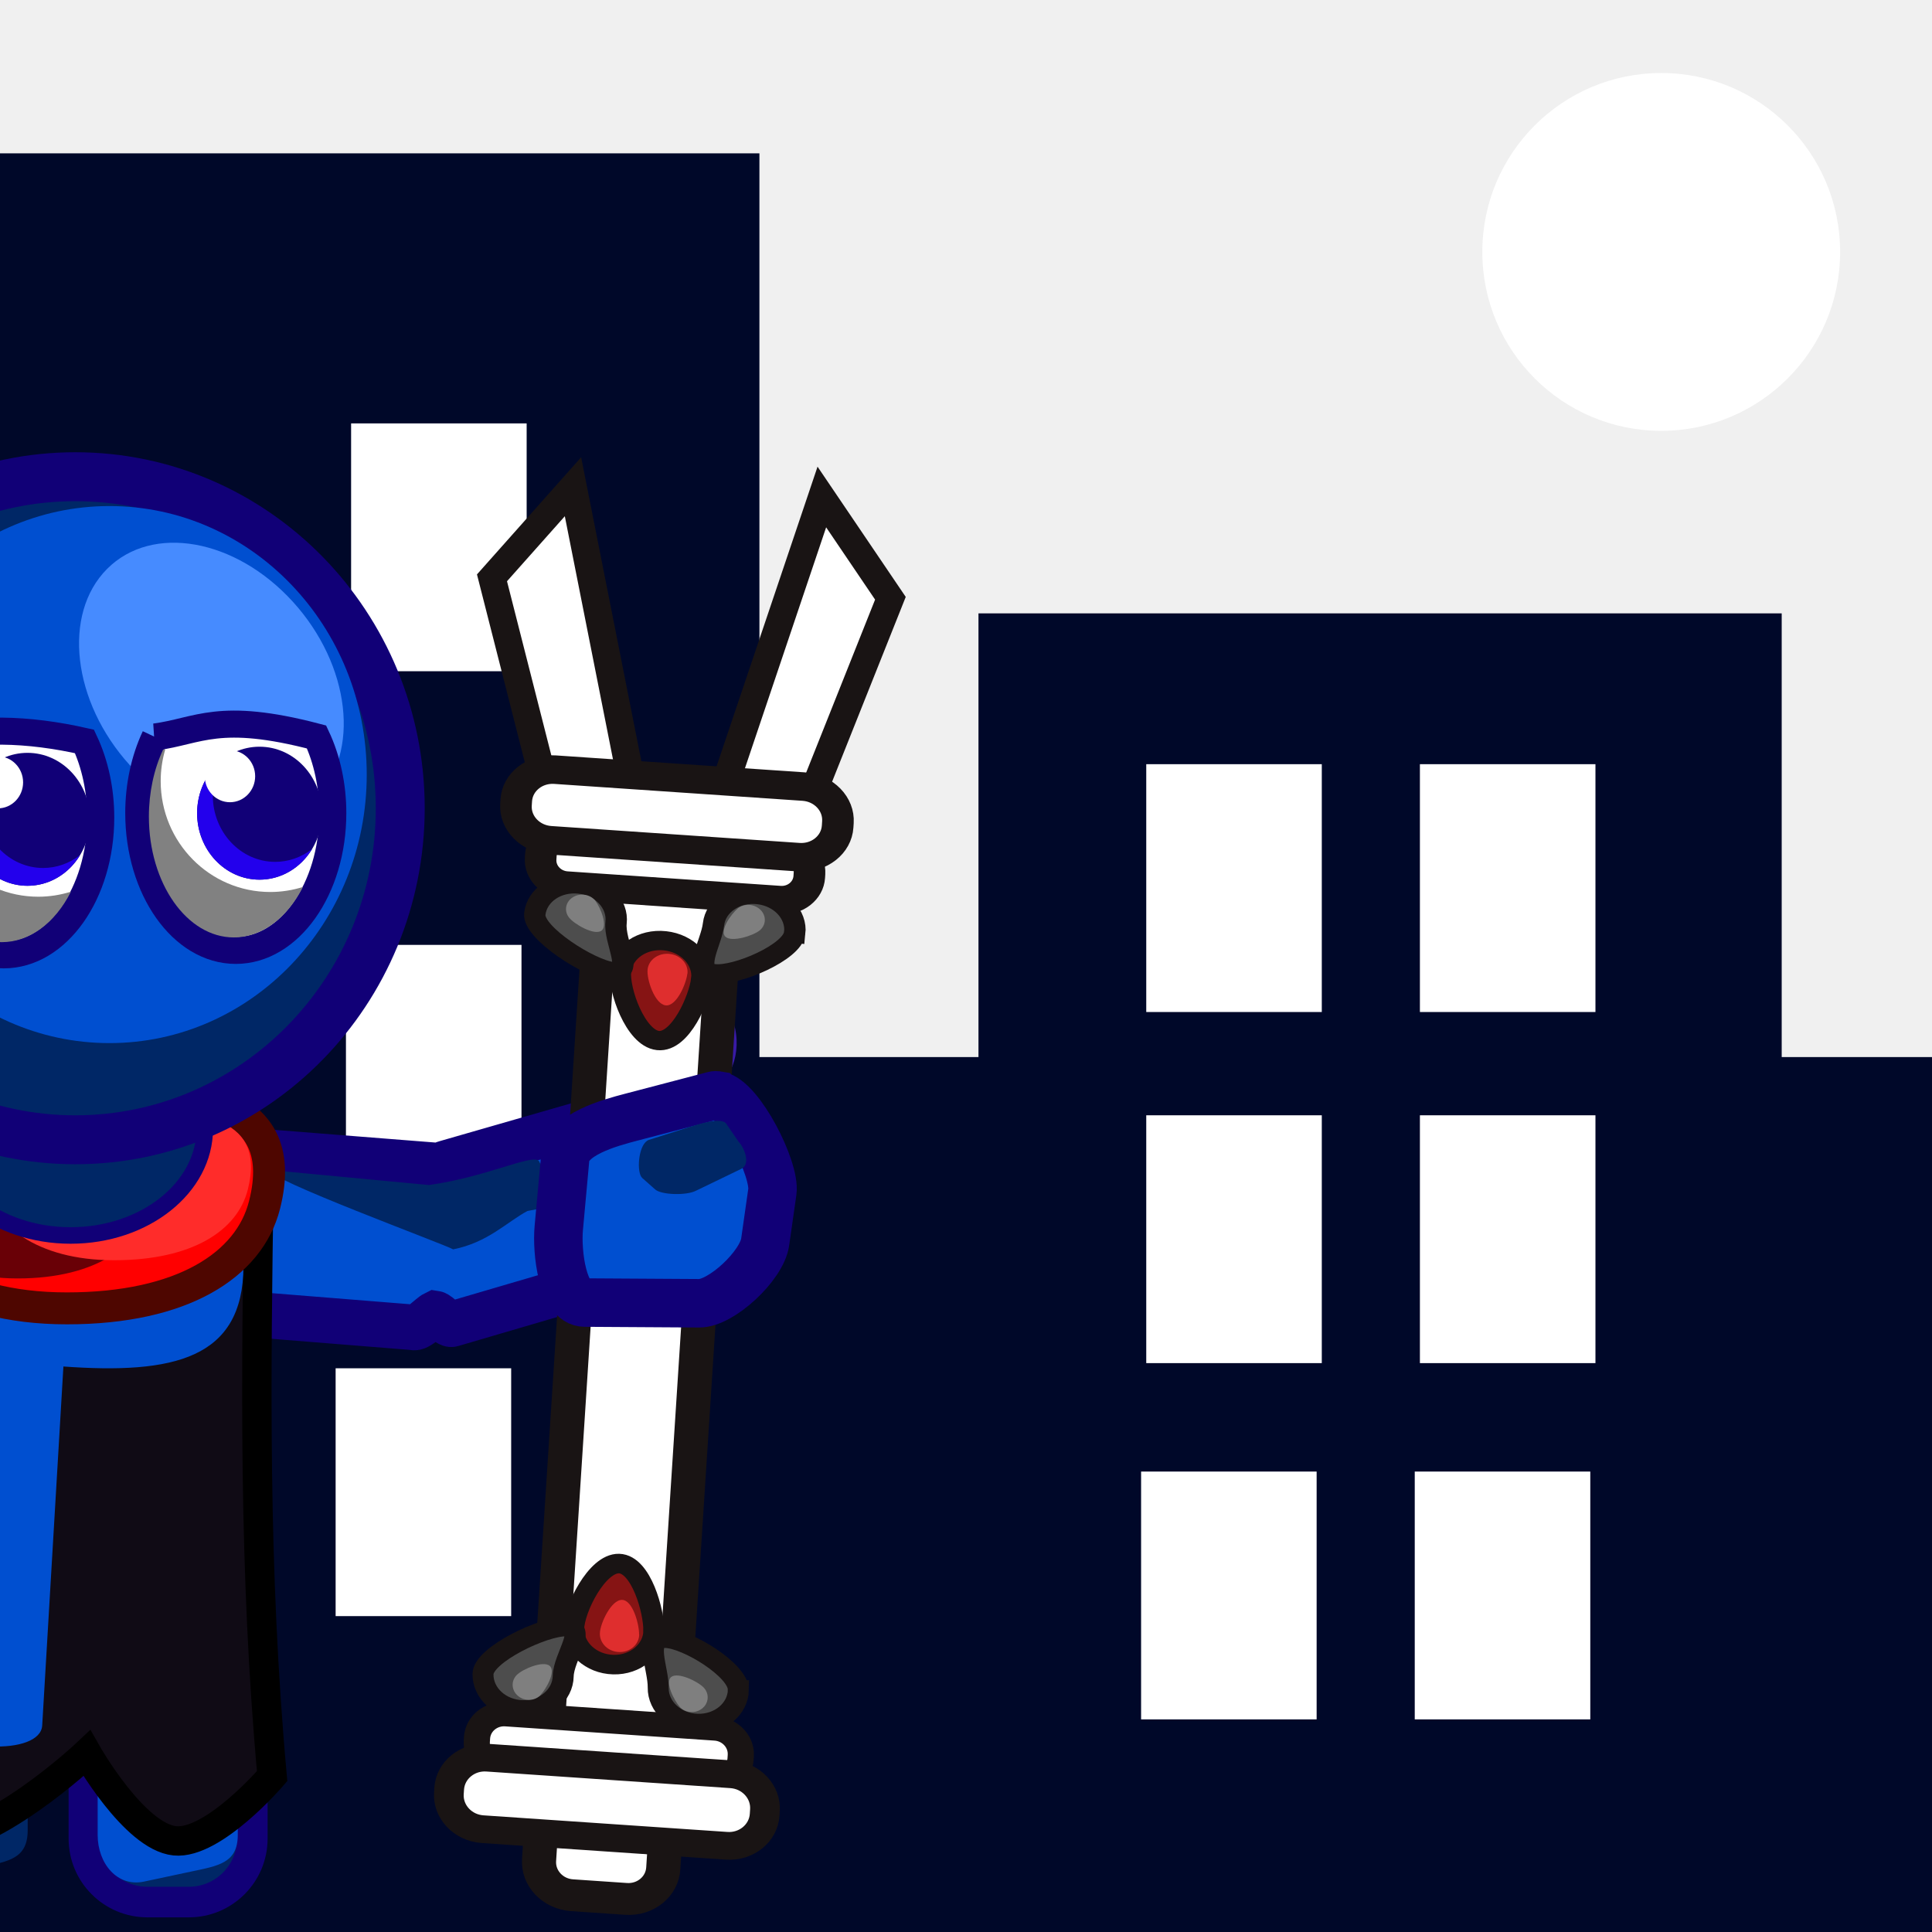
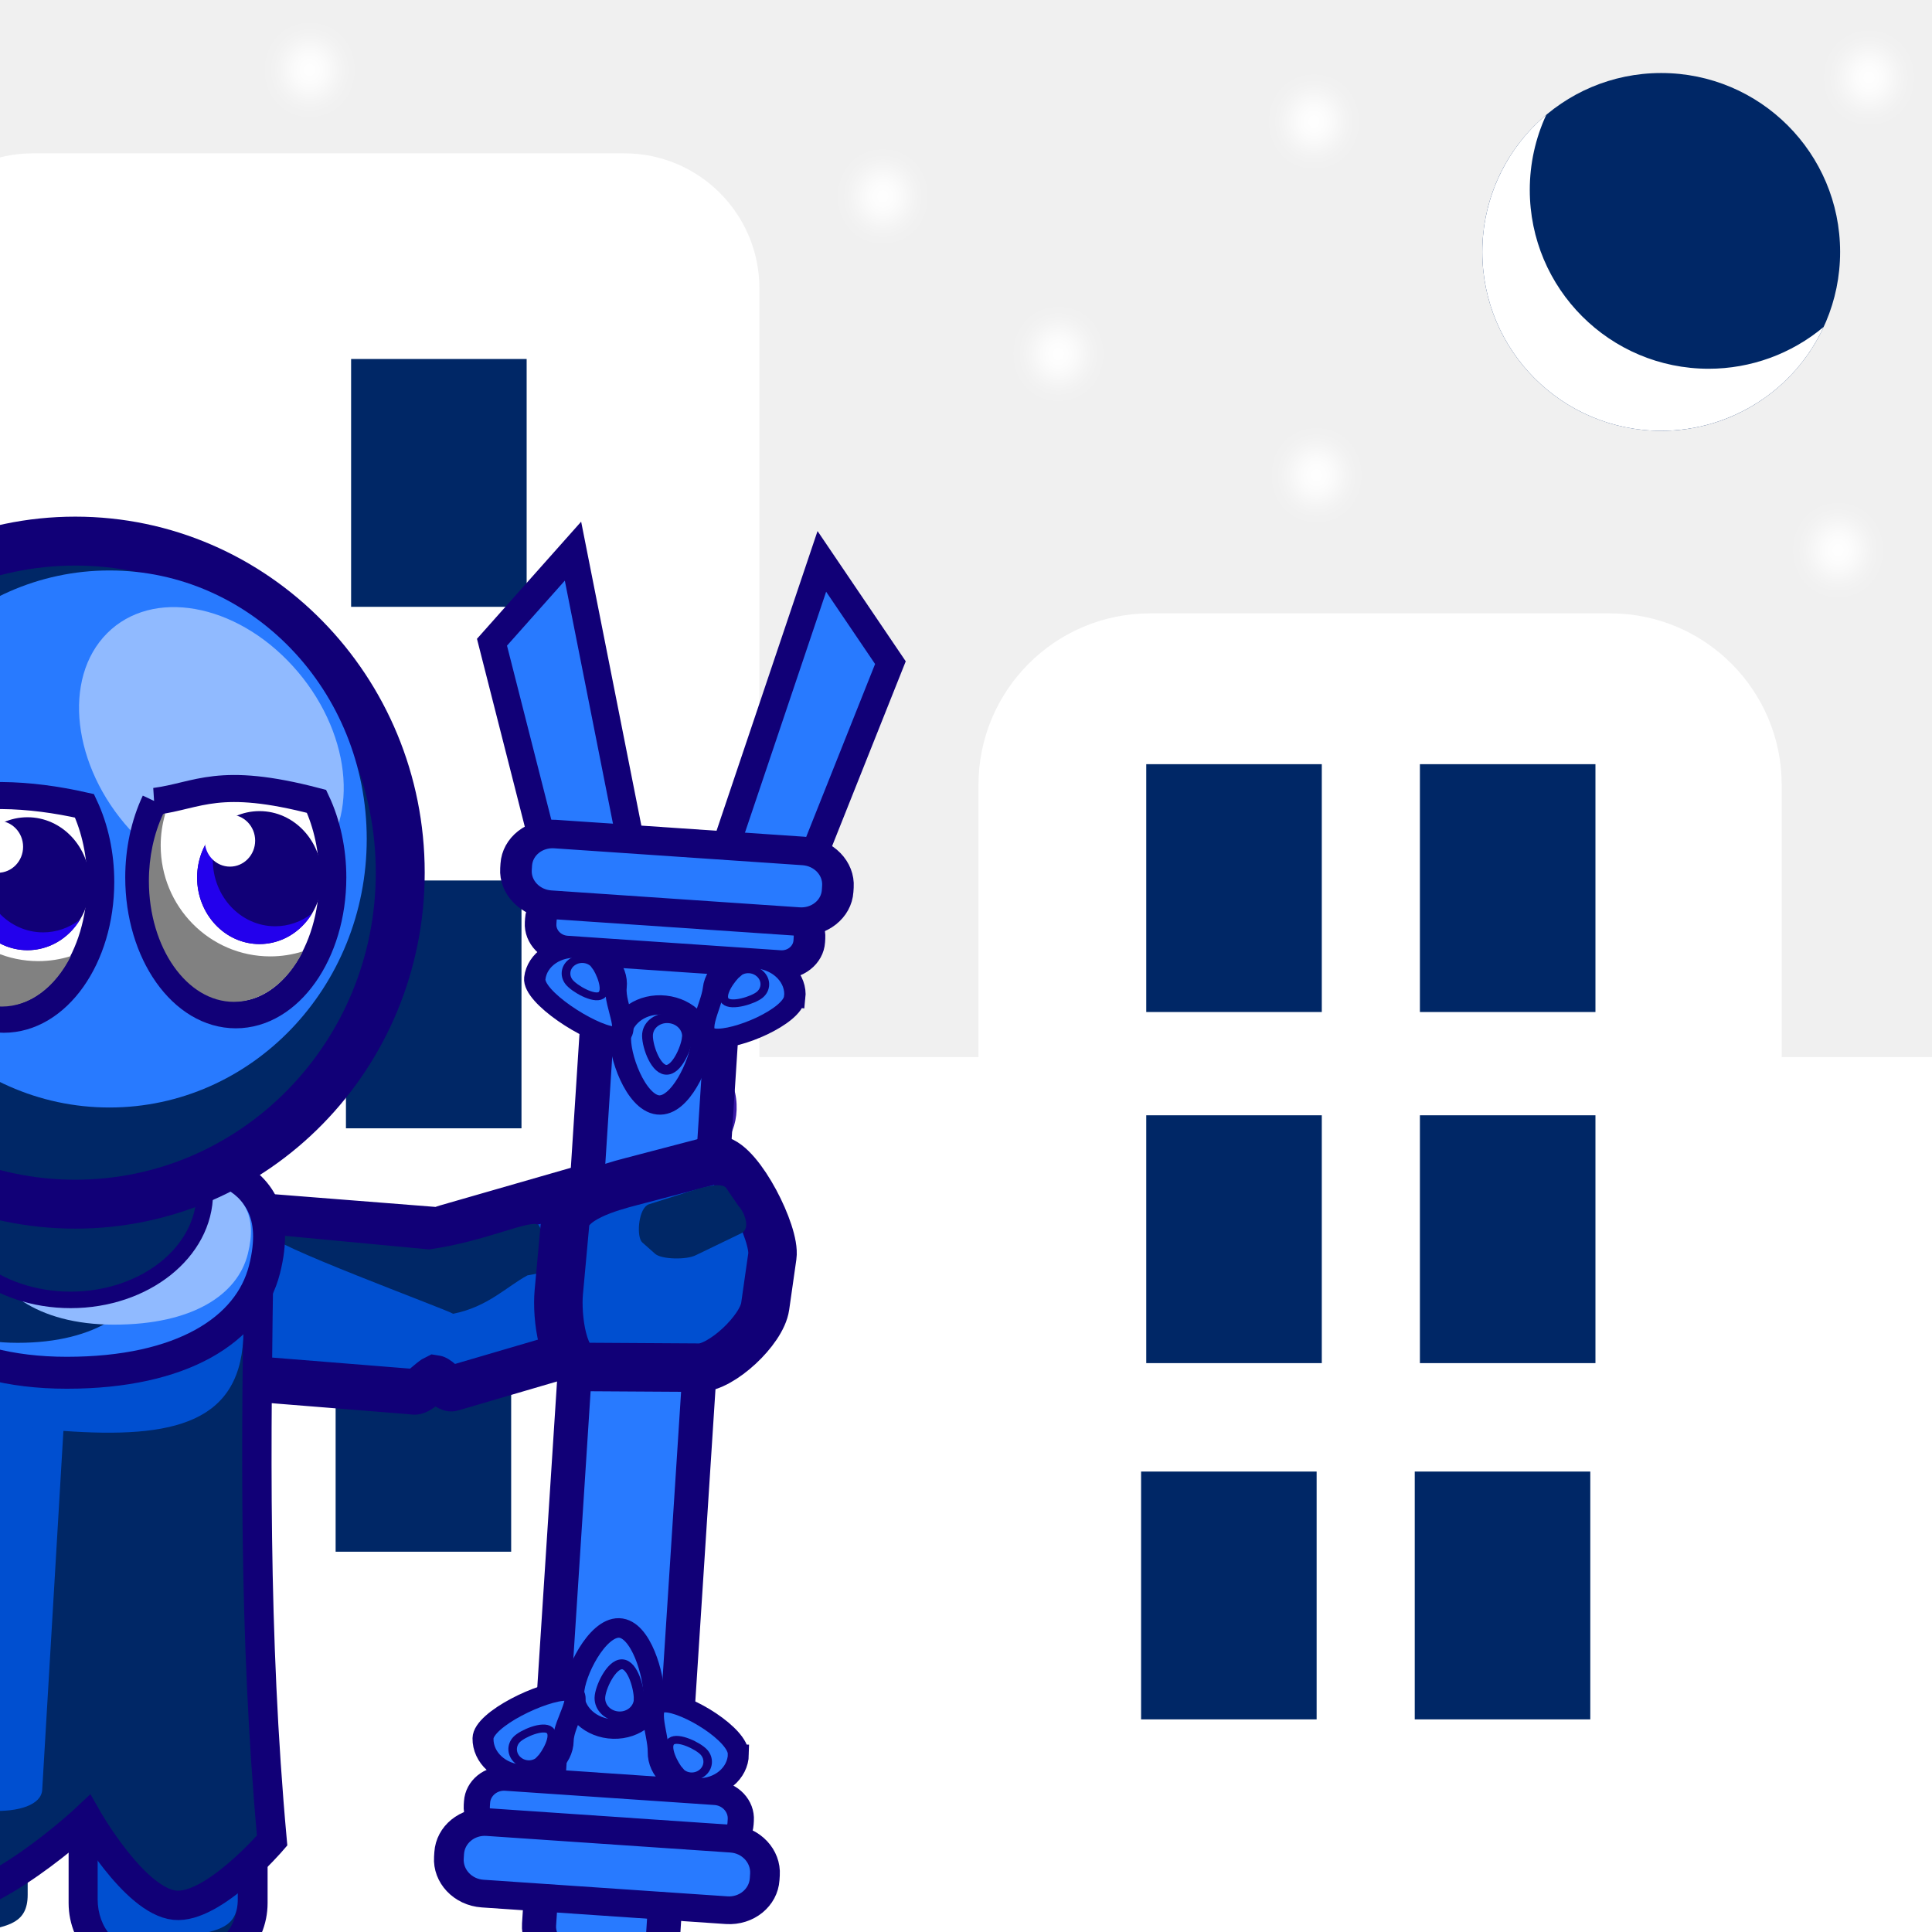
<svg xmlns="http://www.w3.org/2000/svg" width="300" height="300" viewBox="0 0 79.375 79.375" version="1.1" id="svg1" xml:space="preserve">
  <defs id="defs1">
    <linearGradient id="linearGradient13895">
      <stop style="stop-color:#000000;stop-opacity:1;" offset="0" id="stop13893" />
    </linearGradient>
    <filter style="color-interpolation-filters:sRGB;" id="filter14269" x="-0.312" y="-0.296" width="1.623" height="1.592">
      <feGaussianBlur stdDeviation="0.205" result="blur" id="feGaussianBlur14263" />
      <feComposite in="SourceGraphic" in2="blur" operator="in" result="composite1" id="feComposite14265" />
      <feComposite in="composite1" in2="composite1" operator="in" result="composite2" id="feComposite14267" />
    </filter>
    <filter style="color-interpolation-filters:sRGB;" id="filter104" x="-0.108" y="-0.113" width="1.215" height="1.225">
      <feColorMatrix values="1 0 0 0 0 0 1 0 0 0 0 0 1 0 0 0 0 0 5 -1 " result="colormatrix" id="feColorMatrix104" />
      <feComposite in2="colormatrix" operator="arithmetic" k2="0.496" result="fbSourceGraphic" id="feComposite104" />
      <feColorMatrix result="fbSourceGraphicAlpha" in="fbSourceGraphic" values="0 0 0 -1 0 0 0 0 -1 0 0 0 0 -1 0 0 0 0 1 0" id="feColorMatrix105" />
      <feColorMatrix id="feColorMatrix106" values="1 0 0 0 0 0 1 0 0 0 0 0 1 0 0 0 0 0 5 -1 " result="colormatrix" in="fbSourceGraphic" />
      <feComposite id="feComposite106" in2="colormatrix" operator="arithmetic" k2="0.601" result="composite" />
    </filter>
    <filter style="color-interpolation-filters:sRGB;" id="filter14269-6" x="-0.312" y="-0.296" width="1.623" height="1.592">
      <feGaussianBlur stdDeviation="0.205" result="blur" id="feGaussianBlur14263-7" />
      <feComposite in="SourceGraphic" in2="blur" operator="in" result="composite1" id="feComposite14265-5" />
      <feComposite in="composite1" in2="composite1" operator="in" result="composite2" id="feComposite14267-3" />
    </filter>
    <filter style="color-interpolation-filters:sRGB;" id="filter14269-5" x="-0.312" y="-0.296" width="1.623" height="1.592">
      <feGaussianBlur stdDeviation="0.205" result="blur" id="feGaussianBlur14263-6" />
      <feComposite in="SourceGraphic" in2="blur" operator="in" result="composite1" id="feComposite14265-9" />
      <feComposite in="composite1" in2="composite1" operator="in" result="composite2" id="feComposite14267-37" />
    </filter>
+     <filter style="color-interpolation-filters:sRGB;" id="filter9" x="-0.577" y="-0.524" width="2.155" height="2.048">
+       <feGaussianBlur stdDeviation="0.5 0.5" result="blur" id="feGaussianBlur9" />
+     </filter>
+     <filter style="color-interpolation-filters:sRGB;" id="filter10" x="-0.577" y="-0.524" width="2.155" height="2.048">
+       <feGaussianBlur stdDeviation="0.5 0.5" result="blur" id="feGaussianBlur10" />
+     </filter>
+     <filter style="color-interpolation-filters:sRGB;" id="filter11" x="-0.577" y="-0.524" width="2.155" height="2.048">
+       <feGaussianBlur stdDeviation="0.5 0.5" result="blur" id="feGaussianBlur11" />
+     </filter>
+     <filter style="color-interpolation-filters:sRGB;" id="filter12" x="-0.577" y="-0.524" width="2.155" height="2.048">
+       <feGaussianBlur stdDeviation="0.5 0.5" result="blur" id="feGaussianBlur12" />
+     </filter>
+     <filter style="color-interpolation-filters:sRGB;" id="filter13" x="-0.577" y="-0.524" width="2.155" height="2.048">
+       <feGaussianBlur stdDeviation="0.5 0.5" result="blur" id="feGaussianBlur13" />
+     </filter>
  </defs>
  <g id="layer1">
-     <rect style="fill:#000829;fill-opacity:1;stroke-width:1.029;stroke-linecap:round;stroke-linejoin:round" id="rect3" width="75.6" height="39.3" x="13.2" y="43.429" />
-     <rect style="fill:#ffffff;fill-opacity:1;stroke-width:1.544;stroke-linecap:round;stroke-linejoin:round" id="rect12" width="7.212" height="10.182" x="3.182" y="17.395" />
-     <rect style="fill:#000829;fill-opacity:1;stroke-width:1.006;stroke-linecap:round;stroke-linejoin:round" id="rect1" width="35.4" height="80.1" x="-4.2" y="6.3" />
-     <rect style="fill:#ffffff;fill-opacity:1;stroke-width:1.544;stroke-linecap:round;stroke-linejoin:round" id="rect14" width="7.212" height="10.182" x="14.213" y="38.82" />
-     <path id="path40" style="fill:#381aa5;fill-opacity:1;stroke:none;stroke-width:0.808;stroke-linecap:round;stroke-linejoin:round" d="m 30.242,42.486 c 0.161,1.257 -0.524,2.373 -1.532,2.494 -1.007,0.121 -1.955,-0.8 -2.116,-2.056 -0.161,-1.257 0.569,-1.809 1.576,-1.93 1.007,-0.121 1.91,0.235 2.072,1.492 z" />
-     <rect style="fill:#002766;fill-opacity:1;stroke:#110077;stroke-width:1.256;stroke-opacity:1" id="rect2303-2" width="6.919" height="14.815" x="3.447" y="63.33" ry="2.607" />
-     <path id="path11551-1" style="fill:#004fd0;fill-opacity:1;stroke:#110077;stroke-width:1.87;stroke-miterlimit:4;stroke-dasharray:none;stroke-opacity:1" d="m 28.5,50.062 c -0.265,0.932 -0.799,1.666 -1.426,1.846 l -8.515,2.497 c -0.146,0.042 -0.546,-0.421 -0.682,-0.441 -0.2,0.097 -0.704,0.66 -0.905,0.568 L 8.844,53.88 C 7.941,53.808 7.464,52.532 7.773,51.019 l 0.232,-1.145 c 0.309,-1.513 1.286,-2.674 2.189,-2.602 l 7.867,0.62 c 0.085,-0.047 0.172,-0.085 0.262,-0.11 l 8.645,-2.488 c 0.913,-0.263 1.667,0.747 1.691,2.261 l 0.019,1.146 c 0.008,0.473 -0.058,0.937 -0.178,1.361 z" />
-     <path id="rect10" style="fill:#002766;stroke-width:1.015" d="m -2.482,65.346 h 1.634 c 1.1,0 1.985,0.938 1.985,2.104 v 7.749 c 0,1.166 -0.791,1.27 -1.868,1.506 l -1.884,0.412 c -1.077,0.236 -1.853,-0.752 -1.853,-1.918 v -7.749 c 0,-1.166 0.885,-2.104 1.985,-2.104 z" />
-     <path id="path10-7" style="fill:#004fd0;fill-opacity:1;stroke-width:1.029" d="m 6.051,65.533 h 1.679 c 1.129,0 2.039,0.938 2.039,2.104 v 7.749 c 0,1.166 -0.812,1.27 -1.918,1.506 L 5.916,77.304 C 4.81,77.539 4.012,76.552 4.012,75.386 v -7.749 c 0,-1.166 0.909,-2.104 2.039,-2.104 z" />
-     <path id="rect9738-0" style="fill:#100b15;fill-opacity:1;stroke:#000000;stroke-width:1.207;stroke-miterlimit:4;stroke-dasharray:none;stroke-opacity:1" d="m -5.188,47.339 -0.457,26.604 c 0,0 1.591,1.652 2.618,1.718 2.574,0.167 6.596,-3.629 6.596,-3.629 0,0 1.945,3.429 3.615,3.597 C 8.763,75.788 11.18,72.972 11.18,72.972 10.409,64.506 10.517,56.49 10.64,48.482 Z" />
-     <path id="rect9" style="fill:#004fd0;fill-opacity:1;stroke-width:1.359" d="M -2.707,54.311 2.733,53.974 1.734,70.889 c -0.073,1.23 -3.687,1.184 -5.541,-0.353 z" />
-     <path id="path9-3" style="fill:#004fd0;fill-opacity:1;stroke:none;stroke-width:1.18;stroke-dasharray:none" d="m 10.004,52.02 c -0.018,3.809 -2.866,4.45 -7.425,4.12 -4.304,-0.312 -6.659,-1.923 -7.276,-4.108 -1.073,-3.795 2.961,-3.926 7.276,-3.926 4.315,0 7.444,-0.184 7.425,3.914 z" />
-     <path d="m 17.626,48.686 c 2.38,-0.336 4.168,-1.261 4.509,-0.999 l 0.391,0.761 c 0.262,0.202 0.639,0.835 0.276,1.092 l -1.134,0.213 c -0.855,0.461 -1.629,1.296 -3.051,1.576 -0.264,-0.175 -7.852,-2.963 -7.522,-3.259 z" style="fill:#002766;fill-opacity:1;stroke:none;stroke-width:0.61" id="path1-2" />
-     <path id="ellipse1-6" style="fill:#ff0000;stroke:#4e0600;stroke-width:1.312;stroke-dasharray:none" d="m 10.865,49.516 c -0.627,2.459 -3.368,4.237 -8.119,4.237 -4.751,0 -7.332,-2.159 -8.012,-4.611 -1.181,-4.26 3.261,-4.407 8.012,-4.407 4.751,0 9.301,0.147 8.119,4.782 z" />
-     <path id="path6-1" style="fill:#690006;fill-opacity:1;stroke:none;stroke-width:0.955;stroke-dasharray:none" d="m 6.284,49.247 c -0.429,1.902 -2.306,3.277 -5.56,3.277 -3.253,0 -5.021,-1.67 -5.486,-3.567 -0.809,-3.295 2.233,-3.409 5.486,-3.409 3.253,0 6.369,0.113 5.56,3.698 z" />
-     <path id="path2-8" style="fill:#ff2c2a;fill-opacity:1;stroke:none;stroke-width:0.894;stroke-dasharray:none" d="m 10.182,48.871 c -0.424,1.686 -2.28,2.905 -5.497,2.905 -3.216,0 -4.964,-1.48 -5.424,-3.162 -0.8,-2.922 2.208,-3.022 5.424,-3.022 3.216,0 6.296,0.101 5.497,3.279 z" />
-     <ellipse style="fill:#002766;fill-opacity:1;stroke:#110077;stroke-width:0.679;stroke-miterlimit:4;stroke-dasharray:none;stroke-opacity:1" id="path11105-7" cx="2.902" cy="46.371" rx="5.511" ry="4.388" />
-     <rect style="fill:#ffffff;fill-opacity:1;stroke-width:1.544;stroke-linecap:round;stroke-linejoin:round" id="rect13" width="7.212" height="10.182" x="14.425" y="17.395" />
-     <g id="g12" transform="matrix(2.549737,0.1735744,-0.1536555,2.378861,-69.62501,10.4559)">
-       <path id="path15-2" style="fill:#ffffff;fill-opacity:1;stroke:#191414;stroke-width:0.444;stroke-dasharray:none" d="M 35.415,3 36.62,1.339 37.946,6.676 36.861,7.772 Z" />
-       <rect style="fill:#ffffff;stroke:#191414;stroke-width:0.549;stroke-miterlimit:4;stroke-dasharray:none;stroke-opacity:1" id="rect2963-0" width="2.001" height="17.948" x="37.499" y="7.611" ry="0.565" />
-       <path id="path7-2" style="fill:#ffffff;fill-opacity:1;stroke:#191414;stroke-width:0.444;stroke-dasharray:none" d="M 41.828,2.885 40.623,1.224 39.297,6.561 40.381,7.656 Z" />
-       <g id="g6-3" transform="matrix(-1.790266,0,0,-1.732362,90.68463,21)" style="stroke-width:0.284;stroke-dasharray:none">
-         <rect style="fill:#ffffff;stroke:#191414;stroke-width:0.284;stroke-miterlimit:4;stroke-dasharray:none;stroke-opacity:1" id="rect5-7" width="2.418" height="0.535" x="27.856" y="7.386" ry="0.25" />
-         <rect style="fill:#ffffff;stroke:#191414;stroke-width:0.284;stroke-miterlimit:4;stroke-dasharray:none;stroke-opacity:1" id="rect6-5" width="2.895" height="0.704" x="27.631" y="7.825" ry="0.33" />
+     <rect style="fill:#ffffff;fill-opacity:1;stroke-width:1.029;stroke-linecap:round;stroke-linejoin:round" id="rect3" width="75.6" height="39.3" x="13.2" y="43.429" />
+     <rect style="fill:#ffffff;fill-opacity:1;stroke-width:1.544;stroke-linecap:round;stroke-linejoin:round" id="rect12" width="7.212" height="10.182" x="3.182" y="20.041" />
+     <rect style="fill:#ffffff;fill-opacity:1;stroke-width:1.006;stroke-linecap:round;stroke-linejoin:round" id="rect1" width="35.4" height="80.1" x="-4.2" y="6.3" ry="5.55" />
+     <rect style="fill:#002766;fill-opacity:1;stroke-width:1.544;stroke-linecap:round;stroke-linejoin:round" id="rect15" width="7.212" height="10.182" x="13.789" y="53.569" />
+     <rect style="fill:#002766;fill-opacity:1;stroke-width:1.544;stroke-linecap:round;stroke-linejoin:round" id="rect14" width="7.212" height="10.182" x="14.213" y="36.174" />
+     <path id="path40" style="fill:#381aa5;fill-opacity:1;stroke:none;stroke-width:0.808;stroke-linecap:round;stroke-linejoin:round" d="m 30.242,45.132 c 0.161,1.257 -0.524,2.373 -1.532,2.494 -1.007,0.121 -1.955,-0.8 -2.116,-2.056 -0.161,-1.257 0.569,-1.809 1.576,-1.93 1.007,-0.121 1.91,0.235 2.072,1.492 z" />
+     <rect style="fill:#002766;fill-opacity:1;stroke:#110077;stroke-width:1.256;stroke-opacity:1" id="rect2303-2" width="6.919" height="14.815" x="3.447" y="65.976" ry="2.607" />
+     <path id="path11551-1" style="fill:#004fd0;fill-opacity:1;stroke:#110077;stroke-width:1.87;stroke-miterlimit:4;stroke-dasharray:none;stroke-opacity:1" d="m 28.5,52.708 c -0.265,0.932 -0.799,1.666 -1.426,1.846 l -8.515,2.497 c -0.146,0.042 -0.546,-0.421 -0.682,-0.441 -0.2,0.097 -0.704,0.66 -0.905,0.568 L 8.844,56.525 C 7.941,56.454 7.464,55.178 7.773,53.665 L 8.005,52.519 C 8.314,51.006 9.291,49.846 10.195,49.917 l 7.867,0.62 c 0.085,-0.047 0.172,-0.085 0.262,-0.11 l 8.645,-2.488 c 0.913,-0.263 1.667,0.747 1.691,2.261 l 0.019,1.146 c 0.008,0.473 -0.058,0.937 -0.178,1.361 z" />
+     <path id="rect10" style="fill:#002766;stroke-width:1.015" d="m -2.482,67.992 h 1.634 c 1.1,0 1.985,0.938 1.985,2.104 v 7.749 c 0,1.166 -0.791,1.27 -1.868,1.506 L -2.614,79.763 c -1.077,0.236 -1.853,-0.752 -1.853,-1.918 v -7.749 c 0,-1.166 0.885,-2.104 1.985,-2.104 z" />
+     <path id="path10-7" style="fill:#004fd0;fill-opacity:1;stroke-width:1.029" d="m 6.051,68.179 h 1.679 c 1.129,0 2.039,0.938 2.039,2.104 v 7.749 c 0,1.166 -0.812,1.27 -1.918,1.506 L 5.916,79.95 C 4.81,80.185 4.012,79.198 4.012,78.032 v -7.749 c 0,-1.166 0.909,-2.104 2.039,-2.104 z" />
+     <path id="rect9738-0" style="fill:#002766;fill-opacity:1;stroke:#110077;stroke-width:1.207;stroke-miterlimit:4;stroke-dasharray:none;stroke-opacity:1" d="m -5.188,49.985 -0.457,26.604 c 0,0 1.591,1.652 2.618,1.718 2.574,0.167 6.596,-3.629 6.596,-3.629 0,0 1.945,3.429 3.615,3.597 C 8.763,78.434 11.18,75.618 11.18,75.618 10.409,67.151 10.517,59.136 10.64,51.128 Z" />
+     <path id="rect9" style="fill:#004fd0;fill-opacity:1;stroke-width:1.359" d="M -2.707,56.957 2.733,56.62 1.734,73.535 c -0.073,1.23 -3.687,1.184 -5.541,-0.353 z" />
+     <path id="path9-3" style="fill:#004fd0;fill-opacity:1;stroke:none;stroke-width:1.18;stroke-dasharray:none" d="m 10.004,54.666 c -0.018,3.809 -2.866,4.45 -7.425,4.12 -4.304,-0.312 -6.659,-1.923 -7.276,-4.108 -1.073,-3.795 2.961,-3.926 7.276,-3.926 4.315,0 7.444,-0.184 7.425,3.914 z" />
+     <path d="m 17.626,51.332 c 2.38,-0.336 4.168,-1.261 4.509,-0.999 l 0.391,0.761 c 0.262,0.202 0.639,0.835 0.276,1.092 l -1.134,0.213 c -0.855,0.461 -1.629,1.296 -3.051,1.576 -0.264,-0.175 -7.852,-2.963 -7.522,-3.259 z" style="fill:#002766;fill-opacity:1;stroke:none;stroke-width:0.61" id="path1-2" />
+     <path id="ellipse1-6" style="fill:#287aff;fill-opacity:1;stroke:#110077;stroke-width:1.312;stroke-dasharray:none;stroke-opacity:1" d="m 10.865,52.162 c -0.627,2.459 -3.368,4.237 -8.119,4.237 -4.751,0 -7.332,-2.159 -8.012,-4.611 -1.181,-4.26 3.261,-4.407 8.012,-4.407 4.751,0 9.301,0.147 8.119,4.782 z" />
+     <path id="path6-1" style="fill:#002766;fill-opacity:1;stroke:none;stroke-width:0.955;stroke-dasharray:none" d="m 6.284,51.892 c -0.429,1.902 -2.306,3.277 -5.56,3.277 -3.253,0 -5.021,-1.67 -5.486,-3.567 -0.809,-3.295 2.233,-3.409 5.486,-3.409 3.253,0 6.369,0.113 5.56,3.698 z" />
+     <path id="path2-8" style="fill:#90baff;fill-opacity:1;stroke:none;stroke-width:0.894;stroke-dasharray:none" d="m 10.182,51.517 c -0.424,1.686 -2.28,2.905 -5.497,2.905 -3.216,0 -4.964,-1.48 -5.424,-3.162 -0.8,-2.922 2.208,-3.022 5.424,-3.022 3.216,0 6.296,0.101 5.497,3.279 z" />
+     <ellipse style="fill:#002766;fill-opacity:1;stroke:#110077;stroke-width:0.679;stroke-miterlimit:4;stroke-dasharray:none;stroke-opacity:1" id="path11105-7" cx="2.902" cy="49.017" rx="5.511" ry="4.388" />
+     <rect style="fill:#002766;fill-opacity:1;stroke-width:1.544;stroke-linecap:round;stroke-linejoin:round" id="rect13" width="7.212" height="10.182" x="14.425" y="14.749" />
+     <g id="g12" transform="matrix(2.549737,0.1735744,-0.1536555,2.378861,-69.62501,13.10174)" style="fill:#287aff;fill-opacity:1;stroke:#110077;stroke-opacity:1">
+       <path id="path15-2" style="fill:#287aff;fill-opacity:1;stroke:#110077;stroke-width:0.444;stroke-dasharray:none;stroke-opacity:1" d="M 35.415,3 36.62,1.339 37.946,6.676 36.861,7.772 Z" />
+       <rect style="fill:#287aff;fill-opacity:1;stroke:#110077;stroke-width:0.549;stroke-miterlimit:4;stroke-dasharray:none;stroke-opacity:1" id="rect2963-0" width="2.001" height="17.948" x="37.499" y="7.611" ry="0.565" />
+       <path id="path7-2" style="fill:#287aff;fill-opacity:1;stroke:#110077;stroke-width:0.444;stroke-dasharray:none;stroke-opacity:1" d="M 41.828,2.885 40.623,1.224 39.297,6.561 40.381,7.656 Z" />
+       <g id="g6-3" transform="matrix(-1.790266,0,0,-1.732362,90.68463,21)" style="fill:#287aff;fill-opacity:1;stroke:#110077;stroke-width:0.284;stroke-dasharray:none;stroke-opacity:1">
+         <rect style="fill:#287aff;fill-opacity:1;stroke:#110077;stroke-width:0.284;stroke-miterlimit:4;stroke-dasharray:none;stroke-opacity:1" id="rect5-7" width="2.418" height="0.535" x="27.856" y="7.386" ry="0.25" />
+         <rect style="fill:#287aff;fill-opacity:1;stroke:#110077;stroke-width:0.284;stroke-miterlimit:4;stroke-dasharray:none;stroke-opacity:1" id="rect6-5" width="2.895" height="0.704" x="27.631" y="7.825" ry="0.33" />
      </g>
-       <g id="g22-9" transform="matrix(1.788493,0.07707202,-0.07964813,1.730646,-12.88235,5.054394)">
-         <path id="path17-2" style="fill:#861414;fill-opacity:1;stroke:#191414;stroke-width:0.192" d="m 29.179,1.362 c 0,0.189 -0.126,0.651 -0.328,0.651 -0.203,2e-7 -0.405,-0.461 -0.405,-0.651 0,-0.189 0.164,-0.343 0.367,-0.343 0.203,3e-7 0.367,0.154 0.367,0.343 z" />
-         <path id="path18-2" style="fill:#4d4d4d;stroke:#191414;stroke-width:0.192" d="m 28.357,0.893 c 0,0.189 0.22,0.487 0.017,0.487 -0.203,2e-7 -0.751,-0.298 -0.751,-0.487 0,-0.189 0.164,-0.343 0.367,-0.343 0.203,2.9e-7 0.367,0.154 0.367,0.343 z" />
-         <path id="path19-8" style="fill:#4d4d4d;stroke:#191414;stroke-width:0.192" d="m 29.961,0.805 c 0,0.189 -0.472,0.487 -0.674,0.487 -0.203,2e-7 -0.059,-0.298 -0.059,-0.487 0,-0.189 0.164,-0.343 0.367,-0.343 0.203,2.9e-7 0.367,0.154 0.367,0.343 z" />
-         <path id="path20-9" style="fill:#df2e2e;fill-opacity:1;stroke:none;stroke-width:0.097" d="m 29.045,1.321 c 0,0.098 -0.062,0.336 -0.161,0.336 -0.099,1e-7 -0.198,-0.238 -0.198,-0.336 0,-0.098 0.08,-0.177 0.18,-0.177 0.099,2e-7 0.18,0.079 0.18,0.177 z" />
-         <path id="path21-7" style="fill:#7f7f7f;fill-opacity:1;stroke:none;stroke-width:0.078" d="m 28.15,0.699 c 0.052,0.06 0.142,0.238 0.082,0.291 -0.061,0.053 -0.249,-0.039 -0.301,-0.099 -0.052,-0.06 -0.046,-0.151 0.015,-0.204 0.061,-0.053 0.152,-0.048 0.205,0.012 z" />
-         <path id="path22-3" style="fill:#7f7f7f;fill-opacity:1;stroke:none;stroke-width:0.078" d="m 29.428,0.622 c -0.052,0.06 -0.142,0.238 -0.082,0.291 0.061,0.053 0.249,-0.039 0.301,-0.099 0.052,-0.06 0.046,-0.151 -0.015,-0.204 -0.061,-0.053 -0.152,-0.048 -0.205,0.012 z" />
+       <g id="g22-9" transform="matrix(1.788493,0.07707202,-0.07964813,1.730646,-12.88235,5.054394)" style="fill:#287aff;fill-opacity:1;stroke:#110077;stroke-opacity:1">
+         <path id="path17-2" style="fill:#287aff;fill-opacity:1;stroke:#110077;stroke-width:0.192;stroke-opacity:1" d="m 29.179,1.362 c 0,0.189 -0.126,0.651 -0.328,0.651 -0.203,2e-7 -0.405,-0.461 -0.405,-0.651 0,-0.189 0.164,-0.343 0.367,-0.343 0.203,3e-7 0.367,0.154 0.367,0.343 z" />
+         <path id="path18-2" style="fill:#287aff;fill-opacity:1;stroke:#110077;stroke-width:0.192;stroke-opacity:1" d="m 28.357,0.893 c 0,0.189 0.22,0.487 0.017,0.487 -0.203,2e-7 -0.751,-0.298 -0.751,-0.487 0,-0.189 0.164,-0.343 0.367,-0.343 0.203,2.9e-7 0.367,0.154 0.367,0.343 z" />
+         <path id="path19-8" style="fill:#287aff;fill-opacity:1;stroke:#110077;stroke-width:0.192;stroke-opacity:1" d="m 29.961,0.805 c 0,0.189 -0.472,0.487 -0.674,0.487 -0.203,2e-7 -0.059,-0.298 -0.059,-0.487 0,-0.189 0.164,-0.343 0.367,-0.343 0.203,2.9e-7 0.367,0.154 0.367,0.343 z" />
+         <path id="path20-9" style="fill:#287aff;fill-opacity:1;stroke:#110077;stroke-width:0.097;stroke-opacity:1" d="m 29.045,1.321 c 0,0.098 -0.062,0.336 -0.161,0.336 -0.099,1e-7 -0.198,-0.238 -0.198,-0.336 0,-0.098 0.08,-0.177 0.18,-0.177 0.099,2e-7 0.18,0.079 0.18,0.177 z" />
+         <path id="path21-7" style="fill:#287aff;fill-opacity:1;stroke:#110077;stroke-width:0.078;stroke-opacity:1" d="m 28.15,0.699 c 0.052,0.06 0.142,0.238 0.082,0.291 -0.061,0.053 -0.249,-0.039 -0.301,-0.099 -0.052,-0.06 -0.046,-0.151 0.015,-0.204 0.061,-0.053 0.152,-0.048 0.205,0.012 z" />
+         <path id="path22-3" style="fill:#287aff;fill-opacity:1;stroke:#110077;stroke-width:0.078;stroke-opacity:1" d="m 29.428,0.622 c -0.052,0.06 -0.142,0.238 -0.082,0.291 0.061,0.053 0.249,-0.039 0.301,-0.099 0.052,-0.06 0.046,-0.151 -0.015,-0.204 -0.061,-0.053 -0.152,-0.048 -0.205,0.012 z" />
      </g>
-       <rect style="fill:#ffffff;stroke:#191414;stroke-width:0.421;stroke-miterlimit:4;stroke-dasharray:none;stroke-opacity:1" id="rect4-6" width="4.25" height="0.938" x="36.377" y="22.523" ry="0.439" />
-       <rect style="fill:#ffffff;stroke:#191414;stroke-width:0.478;stroke-miterlimit:4;stroke-dasharray:none;stroke-opacity:1" id="rect3-1" width="5.088" height="1.235" x="35.983" y="23.293" ry="0.578" />
-       <g id="g28-2" transform="matrix(1.755598,-0.07802106,-0.07818321,-1.751957,-12.01816,25.57856)">
-         <path id="path23-9" style="fill:#861414;fill-opacity:1;stroke:#191414;stroke-width:0.192" d="m 29.179,1.362 c 0,0.189 -0.126,0.651 -0.328,0.651 -0.203,2e-7 -0.405,-0.461 -0.405,-0.651 0,-0.189 0.164,-0.343 0.367,-0.343 0.203,3e-7 0.367,0.154 0.367,0.343 z" />
-         <path id="path24-3" style="fill:#4d4d4d;stroke:#191414;stroke-width:0.192" d="m 28.357,0.893 c 0,0.189 0.22,0.487 0.017,0.487 -0.203,2e-7 -0.751,-0.298 -0.751,-0.487 0,-0.189 0.164,-0.343 0.367,-0.343 0.203,2.9e-7 0.367,0.154 0.367,0.343 z" />
-         <path id="path25-1" style="fill:#4d4d4d;stroke:#191414;stroke-width:0.192" d="m 29.961,0.805 c 0,0.189 -0.472,0.487 -0.674,0.487 -0.203,2e-7 -0.059,-0.298 -0.059,-0.487 0,-0.189 0.164,-0.343 0.367,-0.343 0.203,2.9e-7 0.367,0.154 0.367,0.343 z" />
-         <path id="path26-9" style="fill:#df2e2e;fill-opacity:1;stroke:none;stroke-width:0.097" d="m 29.045,1.321 c 0,0.098 -0.062,0.336 -0.161,0.336 -0.099,1e-7 -0.198,-0.238 -0.198,-0.336 0,-0.098 0.08,-0.177 0.18,-0.177 0.099,2e-7 0.18,0.079 0.18,0.177 z" />
-         <path id="path27-4" style="fill:#7f7f7f;fill-opacity:1;stroke:none;stroke-width:0.078" d="m 28.15,0.699 c 0.052,0.06 0.142,0.238 0.082,0.291 -0.061,0.053 -0.249,-0.039 -0.301,-0.099 -0.052,-0.06 -0.046,-0.151 0.015,-0.204 0.061,-0.053 0.152,-0.048 0.205,0.012 z" />
-         <path id="path28-7" style="fill:#7f7f7f;fill-opacity:1;stroke:none;stroke-width:0.078" d="m 29.428,0.622 c -0.052,0.06 -0.142,0.238 -0.082,0.291 0.061,0.053 0.249,-0.039 0.301,-0.099 0.052,-0.06 0.046,-0.151 -0.015,-0.204 -0.061,-0.053 -0.152,-0.048 -0.205,0.012 z" />
+       <rect style="fill:#287aff;fill-opacity:1;stroke:#110077;stroke-width:0.421;stroke-miterlimit:4;stroke-dasharray:none;stroke-opacity:1" id="rect4-6" width="4.25" height="0.938" x="36.377" y="22.523" ry="0.439" />
+       <rect style="fill:#287aff;fill-opacity:1;stroke:#110077;stroke-width:0.478;stroke-miterlimit:4;stroke-dasharray:none;stroke-opacity:1" id="rect3-1" width="5.088" height="1.235" x="35.983" y="23.293" ry="0.578" />
+       <g id="g28-2" transform="matrix(1.755598,-0.07802106,-0.07818321,-1.751957,-12.01816,25.57856)" style="fill:#287aff;fill-opacity:1;stroke:#110077;stroke-opacity:1">
+         <path id="path23-9" style="fill:#287aff;fill-opacity:1;stroke:#110077;stroke-width:0.192;stroke-opacity:1" d="m 29.179,1.362 c 0,0.189 -0.126,0.651 -0.328,0.651 -0.203,2e-7 -0.405,-0.461 -0.405,-0.651 0,-0.189 0.164,-0.343 0.367,-0.343 0.203,3e-7 0.367,0.154 0.367,0.343 z" />
+         <path id="path24-3" style="fill:#287aff;fill-opacity:1;stroke:#110077;stroke-width:0.192;stroke-opacity:1" d="m 28.357,0.893 c 0,0.189 0.22,0.487 0.017,0.487 -0.203,2e-7 -0.751,-0.298 -0.751,-0.487 0,-0.189 0.164,-0.343 0.367,-0.343 0.203,2.9e-7 0.367,0.154 0.367,0.343 z" />
+         <path id="path25-1" style="fill:#287aff;fill-opacity:1;stroke:#110077;stroke-width:0.192;stroke-opacity:1" d="m 29.961,0.805 c 0,0.189 -0.472,0.487 -0.674,0.487 -0.203,2e-7 -0.059,-0.298 -0.059,-0.487 0,-0.189 0.164,-0.343 0.367,-0.343 0.203,2.9e-7 0.367,0.154 0.367,0.343 z" />
+         <path id="path26-9" style="fill:#287aff;fill-opacity:1;stroke:#110077;stroke-width:0.097;stroke-opacity:1" d="m 29.045,1.321 c 0,0.098 -0.062,0.336 -0.161,0.336 -0.099,1e-7 -0.198,-0.238 -0.198,-0.336 0,-0.098 0.08,-0.177 0.18,-0.177 0.099,2e-7 0.18,0.079 0.18,0.177 z" />
+         <path id="path27-4" style="fill:#287aff;fill-opacity:1;stroke:#110077;stroke-width:0.078;stroke-opacity:1" d="m 28.15,0.699 c 0.052,0.06 0.142,0.238 0.082,0.291 -0.061,0.053 -0.249,-0.039 -0.301,-0.099 -0.052,-0.06 -0.046,-0.151 0.015,-0.204 0.061,-0.053 0.152,-0.048 0.205,0.012 z" />
+         <path id="path28-7" style="fill:#287aff;fill-opacity:1;stroke:#110077;stroke-width:0.078;stroke-opacity:1" d="m 29.428,0.622 c -0.052,0.06 -0.142,0.238 -0.082,0.291 0.061,0.053 0.249,-0.039 0.301,-0.099 0.052,-0.06 0.046,-0.151 -0.015,-0.204 -0.061,-0.053 -0.152,-0.048 -0.205,0.012 z" />
      </g>
    </g>
-     <path d="m 29.498,45.006 c -0.061,-0.011 -0.119,-0.01 -0.175,0.005 l -3.397,0.89 c -0.892,0.234 -2.617,0.701 -2.707,1.689 l -0.262,2.861 c -0.091,0.988 0.153,3.059 1.059,3.064 l 4.711,0.029 c 0.906,0.005 2.57,-1.536 2.71,-2.519 l 0.294,-2.061 c 0.131,-0.922 -1.316,-3.794 -2.232,-3.957 z" style="fill:#004fd0;fill-opacity:1;stroke:#110077;stroke-width:1.992;stroke-dasharray:none;stroke-opacity:1" id="path32-8" />
-     <path d="m 26.582,46.87 c 0.024,-0.016 0.05,-0.029 0.077,-0.038 l 1.653,-0.525 c 0.434,-0.138 1.276,-0.4 1.509,-0.163 l 0.515,0.752 c 0.233,0.237 0.521,0.917 0.128,1.121 l -1.872,0.904 c -0.393,0.203 -1.419,0.173 -1.673,-0.052 l -0.532,-0.471 c -0.238,-0.211 -0.171,-1.281 0.196,-1.527 z" style="fill:#002766;fill-opacity:1;stroke:none;stroke-width:0.61" id="path33-4" />
-     <ellipse style="fill:#002766;fill-opacity:1;stroke:#110077;stroke-width:2.01;stroke-miterlimit:4;stroke-dasharray:none;stroke-opacity:1" id="path9279-3" cx="3.092" cy="33.206" rx="13.352" ry="13.621" />
-     <ellipse style="fill:#004fd0;fill-opacity:1;stroke:none;stroke-width:0.646;stroke-miterlimit:4;stroke-dasharray:none;stroke-opacity:1" id="ellipse9379-6" cx="4.498" cy="31.823" rx="10.569" ry="11.032" />
-     <ellipse style="fill:#468bff;fill-opacity:1;stroke:none;stroke-width:1.312;stroke-dasharray:none;stroke-opacity:1" id="path11" cx="-12.483" cy="26.012" rx="4.742" ry="6.367" transform="matrix(0.70623,-0.7079824,0.6728069,0.7398181,0,0)" />
-     <path id="path9421-1" style="fill:#ffffff;fill-opacity:1;stroke:#110077;stroke-width:1.111;stroke-miterlimit:4;stroke-dasharray:none;stroke-opacity:1" d="m -3.165,30.461 c -0.435,0.926 -0.668,2.014 -0.668,3.126 1.939e-4,3.116 1.785,5.642 3.986,5.642 2.202,-3.7e-5 3.986,-2.526 3.986,-5.642 -1.11e-5,-1.112 -0.232,-2.2 -0.668,-3.126 -2.313,-0.523 -4.538,-0.604 -6.637,0 z" />
-     <path id="path3-0" style="fill:#ffffff;fill-opacity:1;stroke:#110077;stroke-width:1.111;stroke-miterlimit:4;stroke-dasharray:none;stroke-opacity:1" d="m 6.369,30.278 c -0.435,0.926 -0.668,2.014 -0.668,3.126 1.939e-4,3.116 1.785,5.642 3.986,5.642 2.202,-3.8e-5 3.986,-2.526 3.986,-5.642 -1.1e-5,-1.112 -0.232,-2.2 -0.668,-3.126 -4.035,-1.06 -4.832,-0.237 -6.637,0 z" />
-     <path id="path14-6" style="fill:#818181;fill-opacity:1;stroke:none;stroke-width:0.77;stroke-miterlimit:4;stroke-dasharray:none;stroke-opacity:1" d="m -2.83,30.989 a 3.491,4.967 0 0 0 -0.585,2.752 3.491,4.967 0 0 0 3.491,4.967 3.491,4.967 0 0 0 2.837,-2.074 4.503,4.556 0 0 1 -1.34,0.207 4.503,4.556 0 0 1 -4.503,-4.556 4.503,4.556 0 0 1 0.186,-1.295 z" />
-     <path id="path5-3" style="fill:#818181;fill-opacity:1;stroke:none;stroke-width:0.77;stroke-miterlimit:4;stroke-dasharray:none;stroke-opacity:1" d="m 6.702,30.795 a 3.491,4.967 0 0 0 -0.585,2.752 3.491,4.967 0 0 0 3.491,4.967 3.491,4.967 0 0 0 2.837,-2.074 4.503,4.556 0 0 1 -1.34,0.207 A 4.503,4.556 0 0 1 6.602,32.09 4.503,4.556 0 0 1 6.788,30.795 Z" />
-     <ellipse style="fill:#110077;fill-opacity:1;stroke:none;stroke-width:2.472" id="path4-2" cx="1.129" cy="33.661" rx="2.564" ry="2.731" />
-     <path id="ellipse6-0" style="fill:#2300ec;fill-opacity:1;stroke:none;stroke-width:2.472" d="m -0.39,31.46 a 2.564,2.731 0 0 0 -1.045,2.201 2.564,2.731 0 0 0 2.564,2.731 2.564,2.731 0 0 0 2.161,-1.262 2.564,2.731 0 0 1 -1.518,0.53 2.564,2.731 0 0 1 -2.564,-2.731 2.564,2.731 0 0 1 0.402,-1.469 z" />
-     <ellipse style="fill:#ffffff;fill-opacity:1;stroke:none;stroke-width:0.982" id="ellipse5-6" cx="-0.086" cy="32.143" rx="1.035" ry="1.068" />
-     <ellipse style="fill:#110077;fill-opacity:1;stroke:none;stroke-width:2.472" id="ellipse7-1" cx="10.662" cy="33.409" rx="2.564" ry="2.731" />
-     <path id="path8-5" style="fill:#2300ec;fill-opacity:1;stroke:none;stroke-width:2.472" d="M 9.144,31.209 A 2.564,2.731 0 0 0 8.099,33.41 2.564,2.731 0 0 0 10.663,36.141 2.564,2.731 0 0 0 12.824,34.879 2.564,2.731 0 0 1 11.306,35.409 2.564,2.731 0 0 1 8.742,32.678 2.564,2.731 0 0 1 9.144,31.209 Z" />
-     <ellipse style="fill:#ffffff;fill-opacity:1;stroke:none;stroke-width:0.982" id="circle8" cx="9.448" cy="31.891" rx="1.035" ry="1.068" />
-     <circle style="fill:#ffffff;fill-opacity:1;stroke-width:1.069;stroke-linecap:round;stroke-linejoin:round" id="path1" cx="68.25" cy="10.35" r="7.35" />
-     <rect style="fill:#000829;fill-opacity:1;stroke-width:0.861;stroke-linecap:round;stroke-linejoin:round" id="rect2" width="33" height="63" x="40.2" y="25.2" />
-     <rect style="fill:#ffffff;fill-opacity:1;stroke-width:1.544;stroke-linecap:round;stroke-linejoin:round" id="rect4" width="7.212" height="10.182" x="47.093" y="31.396" />
-     <rect style="fill:#ffffff;fill-opacity:1;stroke-width:1.544;stroke-linecap:round;stroke-linejoin:round" id="rect5" width="7.212" height="10.182" x="58.336" y="31.396" />
-     <rect style="fill:#ffffff;fill-opacity:1;stroke-width:1.544;stroke-linecap:round;stroke-linejoin:round" id="rect6" width="7.212" height="10.182" x="47.093" y="45.821" />
-     <rect style="fill:#ffffff;fill-opacity:1;stroke-width:1.544;stroke-linecap:round;stroke-linejoin:round" id="rect7" width="7.212" height="10.182" x="58.336" y="45.821" />
-     <rect style="fill:#ffffff;fill-opacity:1;stroke-width:1.544;stroke-linecap:round;stroke-linejoin:round" id="rect8" width="7.212" height="10.182" x="46.881" y="60.458" />
-     <rect style="fill:#ffffff;fill-opacity:1;stroke-width:1.544;stroke-linecap:round;stroke-linejoin:round" id="rect11" width="7.212" height="10.182" x="58.124" y="60.458" />
-     <rect style="fill:#ffffff;fill-opacity:1;stroke-width:1.544;stroke-linecap:round;stroke-linejoin:round" id="rect15" width="7.212" height="10.182" x="13.789" y="56.215" />
+     <path d="m 29.498,47.652 c -0.061,-0.011 -0.119,-0.01 -0.175,0.005 l -3.397,0.89 c -0.892,0.234 -2.617,0.701 -2.707,1.689 l -0.262,2.861 c -0.091,0.988 0.153,3.059 1.059,3.064 l 4.711,0.029 c 0.906,0.005 2.57,-1.536 2.71,-2.519 l 0.294,-2.061 c 0.131,-0.922 -1.316,-3.794 -2.232,-3.957 z" style="fill:#004fd0;fill-opacity:1;stroke:#110077;stroke-width:1.992;stroke-dasharray:none;stroke-opacity:1" id="path32-8" />
+     <path d="m 26.582,49.516 c 0.024,-0.016 0.05,-0.029 0.077,-0.038 l 1.653,-0.525 c 0.434,-0.138 1.276,-0.4 1.509,-0.163 l 0.515,0.752 c 0.233,0.237 0.521,0.917 0.128,1.121 l -1.872,0.904 c -0.393,0.203 -1.419,0.173 -1.673,-0.052 l -0.532,-0.471 c -0.238,-0.211 -0.171,-1.281 0.196,-1.527 z" style="fill:#002766;fill-opacity:1;stroke:none;stroke-width:0.61" id="path33-4" />
+     <ellipse style="fill:#002766;fill-opacity:1;stroke:#110077;stroke-width:2.01;stroke-miterlimit:4;stroke-dasharray:none;stroke-opacity:1" id="path9279-3" cx="3.092" cy="35.852" rx="13.352" ry="13.621" />
+     <ellipse style="fill:#287aff;fill-opacity:1;stroke:none;stroke-width:0.646;stroke-miterlimit:4;stroke-dasharray:none;stroke-opacity:1" id="ellipse9379-6" cx="4.498" cy="34.469" rx="10.569" ry="11.032" />
+     <ellipse style="fill:#90baff;fill-opacity:1;stroke:none;stroke-width:1.312;stroke-dasharray:none;stroke-opacity:1" id="path11" cx="-14.265" cy="27.882" rx="4.742" ry="6.367" transform="matrix(0.70623,-0.7079824,0.6728069,0.7398181,0,0)" />
+     <path id="path9421-1" style="fill:#ffffff;fill-opacity:1;stroke:#110077;stroke-width:1.111;stroke-miterlimit:4;stroke-dasharray:none;stroke-opacity:1" d="m -3.165,33.107 c -0.435,0.926 -0.668,2.014 -0.668,3.126 1.939e-4,3.116 1.785,5.642 3.986,5.642 2.202,-3.7e-5 3.986,-2.526 3.986,-5.642 -1.11e-5,-1.112 -0.232,-2.2 -0.668,-3.126 -2.313,-0.523 -4.538,-0.604 -6.637,0 z" />
+     <path id="path3-0" style="fill:#ffffff;fill-opacity:1;stroke:#110077;stroke-width:1.111;stroke-miterlimit:4;stroke-dasharray:none;stroke-opacity:1" d="M 6.369,32.924 C 5.933,33.85 5.701,34.938 5.701,36.05 c 1.939e-4,3.116 1.785,5.642 3.986,5.642 2.202,-3.8e-5 3.986,-2.526 3.986,-5.642 -1.1e-5,-1.112 -0.232,-2.2 -0.668,-3.126 -4.035,-1.06 -4.832,-0.237 -6.637,0 z" />
+     <path id="path14-6" style="fill:#818181;fill-opacity:1;stroke:none;stroke-width:0.77;stroke-miterlimit:4;stroke-dasharray:none;stroke-opacity:1" d="m -2.83,33.635 a 3.491,4.967 0 0 0 -0.585,2.752 3.491,4.967 0 0 0 3.491,4.967 3.491,4.967 0 0 0 2.837,-2.074 4.503,4.556 0 0 1 -1.34,0.207 4.503,4.556 0 0 1 -4.503,-4.556 4.503,4.556 0 0 1 0.186,-1.295 z" />
+     <path id="path5-3" style="fill:#818181;fill-opacity:1;stroke:none;stroke-width:0.77;stroke-miterlimit:4;stroke-dasharray:none;stroke-opacity:1" d="m 6.702,33.441 a 3.491,4.967 0 0 0 -0.585,2.752 3.491,4.967 0 0 0 3.491,4.967 3.491,4.967 0 0 0 2.837,-2.074 4.503,4.556 0 0 1 -1.34,0.207 4.503,4.556 0 0 1 -4.503,-4.556 4.503,4.556 0 0 1 0.186,-1.295 z" />
+     <ellipse style="fill:#110077;fill-opacity:1;stroke:none;stroke-width:2.472" id="path4-2" cx="1.129" cy="36.307" rx="2.564" ry="2.731" />
+     <path id="ellipse6-0" style="fill:#2300ec;fill-opacity:1;stroke:none;stroke-width:2.472" d="m -0.39,34.106 a 2.564,2.731 0 0 0 -1.045,2.201 2.564,2.731 0 0 0 2.564,2.731 2.564,2.731 0 0 0 2.161,-1.262 2.564,2.731 0 0 1 -1.518,0.53 2.564,2.731 0 0 1 -2.564,-2.731 2.564,2.731 0 0 1 0.402,-1.469 z" />
+     <ellipse style="fill:#ffffff;fill-opacity:1;stroke:none;stroke-width:0.982" id="ellipse5-6" cx="-0.086" cy="34.789" rx="1.035" ry="1.068" />
+     <ellipse style="fill:#110077;fill-opacity:1;stroke:none;stroke-width:2.472" id="ellipse7-1" cx="10.662" cy="36.055" rx="2.564" ry="2.731" />
+     <path id="path8-5" style="fill:#2300ec;fill-opacity:1;stroke:none;stroke-width:2.472" d="m 9.144,33.855 a 2.564,2.731 0 0 0 -1.045,2.201 2.564,2.731 0 0 0 2.564,2.731 2.564,2.731 0 0 0 2.161,-1.262 2.564,2.731 0 0 1 -1.518,0.53 2.564,2.731 0 0 1 -2.564,-2.731 2.564,2.731 0 0 1 0.402,-1.469 z" />
+     <ellipse style="fill:#ffffff;fill-opacity:1;stroke:none;stroke-width:0.982" id="circle8" cx="9.448" cy="34.537" rx="1.035" ry="1.068" />
+     <circle style="fill:#002766;fill-opacity:1;stroke-width:1.069;stroke-linecap:round;stroke-linejoin:round" id="path1" cx="68.25" cy="10.35" r="7.35" />
+     <rect style="fill:#ffffff;fill-opacity:1;stroke-width:0.861;stroke-linecap:round;stroke-linejoin:round" id="rect2" width="33" height="63" x="40.2" y="25.2" ry="7.05" />
+     <rect style="fill:#002766;fill-opacity:1;stroke-width:1.544;stroke-linecap:round;stroke-linejoin:round" id="rect4" width="7.212" height="10.182" x="47.093" y="31.396" />
+     <rect style="fill:#002766;fill-opacity:1;stroke-width:1.544;stroke-linecap:round;stroke-linejoin:round" id="rect5" width="7.212" height="10.182" x="58.336" y="31.396" />
+     <rect style="fill:#002766;fill-opacity:1;stroke-width:1.544;stroke-linecap:round;stroke-linejoin:round" id="rect6" width="7.212" height="10.182" x="47.093" y="45.821" />
+     <rect style="fill:#002766;fill-opacity:1;stroke-width:1.544;stroke-linecap:round;stroke-linejoin:round" id="rect7" width="7.212" height="10.182" x="58.336" y="45.821" />
+     <rect style="fill:#002766;fill-opacity:1;stroke-width:1.544;stroke-linecap:round;stroke-linejoin:round" id="rect8" width="7.212" height="10.182" x="46.881" y="60.458" />
+     <rect style="fill:#002766;fill-opacity:1;stroke-width:1.544;stroke-linecap:round;stroke-linejoin:round" id="rect11" width="7.212" height="10.182" x="58.124" y="60.458" />
+     <path id="circle2" style="fill:#ffffff;fill-opacity:1;stroke-width:1.069;stroke-linecap:round;stroke-linejoin:round;stroke:none;stroke-opacity:1" d="M 63.527 4.718 A 7.35 7.35 0 0 0 60.9 10.35 A 7.35 7.35 0 0 0 68.25 17.7 A 7.35 7.35 0 0 0 74.923 13.432 A 7.35 7.35 0 0 1 70.2 15.15 A 7.35 7.35 0 0 1 62.85 7.8 A 7.35 7.35 0 0 1 63.527 4.718 z " />
+     <ellipse style="fill:#ffffff;fill-opacity:1;stroke-width:0.159;stroke-linecap:round;stroke-linejoin:round;filter:url(#filter9)" id="circle3" cx="36.271" cy="8.07" rx="1.039" ry="1.145" />
+     <ellipse style="fill:#ffffff;fill-opacity:1;stroke-width:0.159;stroke-linecap:round;stroke-linejoin:round;filter:url(#filter10)" id="ellipse3" cx="53.984" cy="4.994" rx="1.039" ry="1.145" />
+     <ellipse style="fill:#ffffff;fill-opacity:1;stroke-width:0.159;stroke-linecap:round;stroke-linejoin:round;filter:url(#filter11)" id="ellipse4" cx="54.09" cy="19.525" rx="1.039" ry="1.145" />
+     <ellipse style="fill:#ffffff;fill-opacity:1;stroke-width:0.159;stroke-linecap:round;stroke-linejoin:round;filter:url(#filter12)" id="ellipse5" cx="43.484" cy="14.54" rx="1.039" ry="1.145" />
+     <ellipse style="fill:#ffffff;fill-opacity:1;stroke-width:0.159;stroke-linecap:round;stroke-linejoin:round;filter:url(#filter13)" id="ellipse8" cx="12.724" cy="2.872" rx="1.039" ry="1.145" />
+     <ellipse style="fill:#ffffff;fill-opacity:1;stroke-width:0.159;stroke-linecap:round;stroke-linejoin:round;filter:url(#filter9)" id="ellipse13" cx="76.788" cy="3.191" rx="1.039" ry="1.145" />
+     <ellipse style="fill:#ffffff;fill-opacity:1;stroke-width:0.159;stroke-linecap:round;stroke-linejoin:round;filter:url(#filter12)" id="ellipse14" cx="75.516" cy="22.601" rx="1.039" ry="1.145" />
  </g>
</svg>
